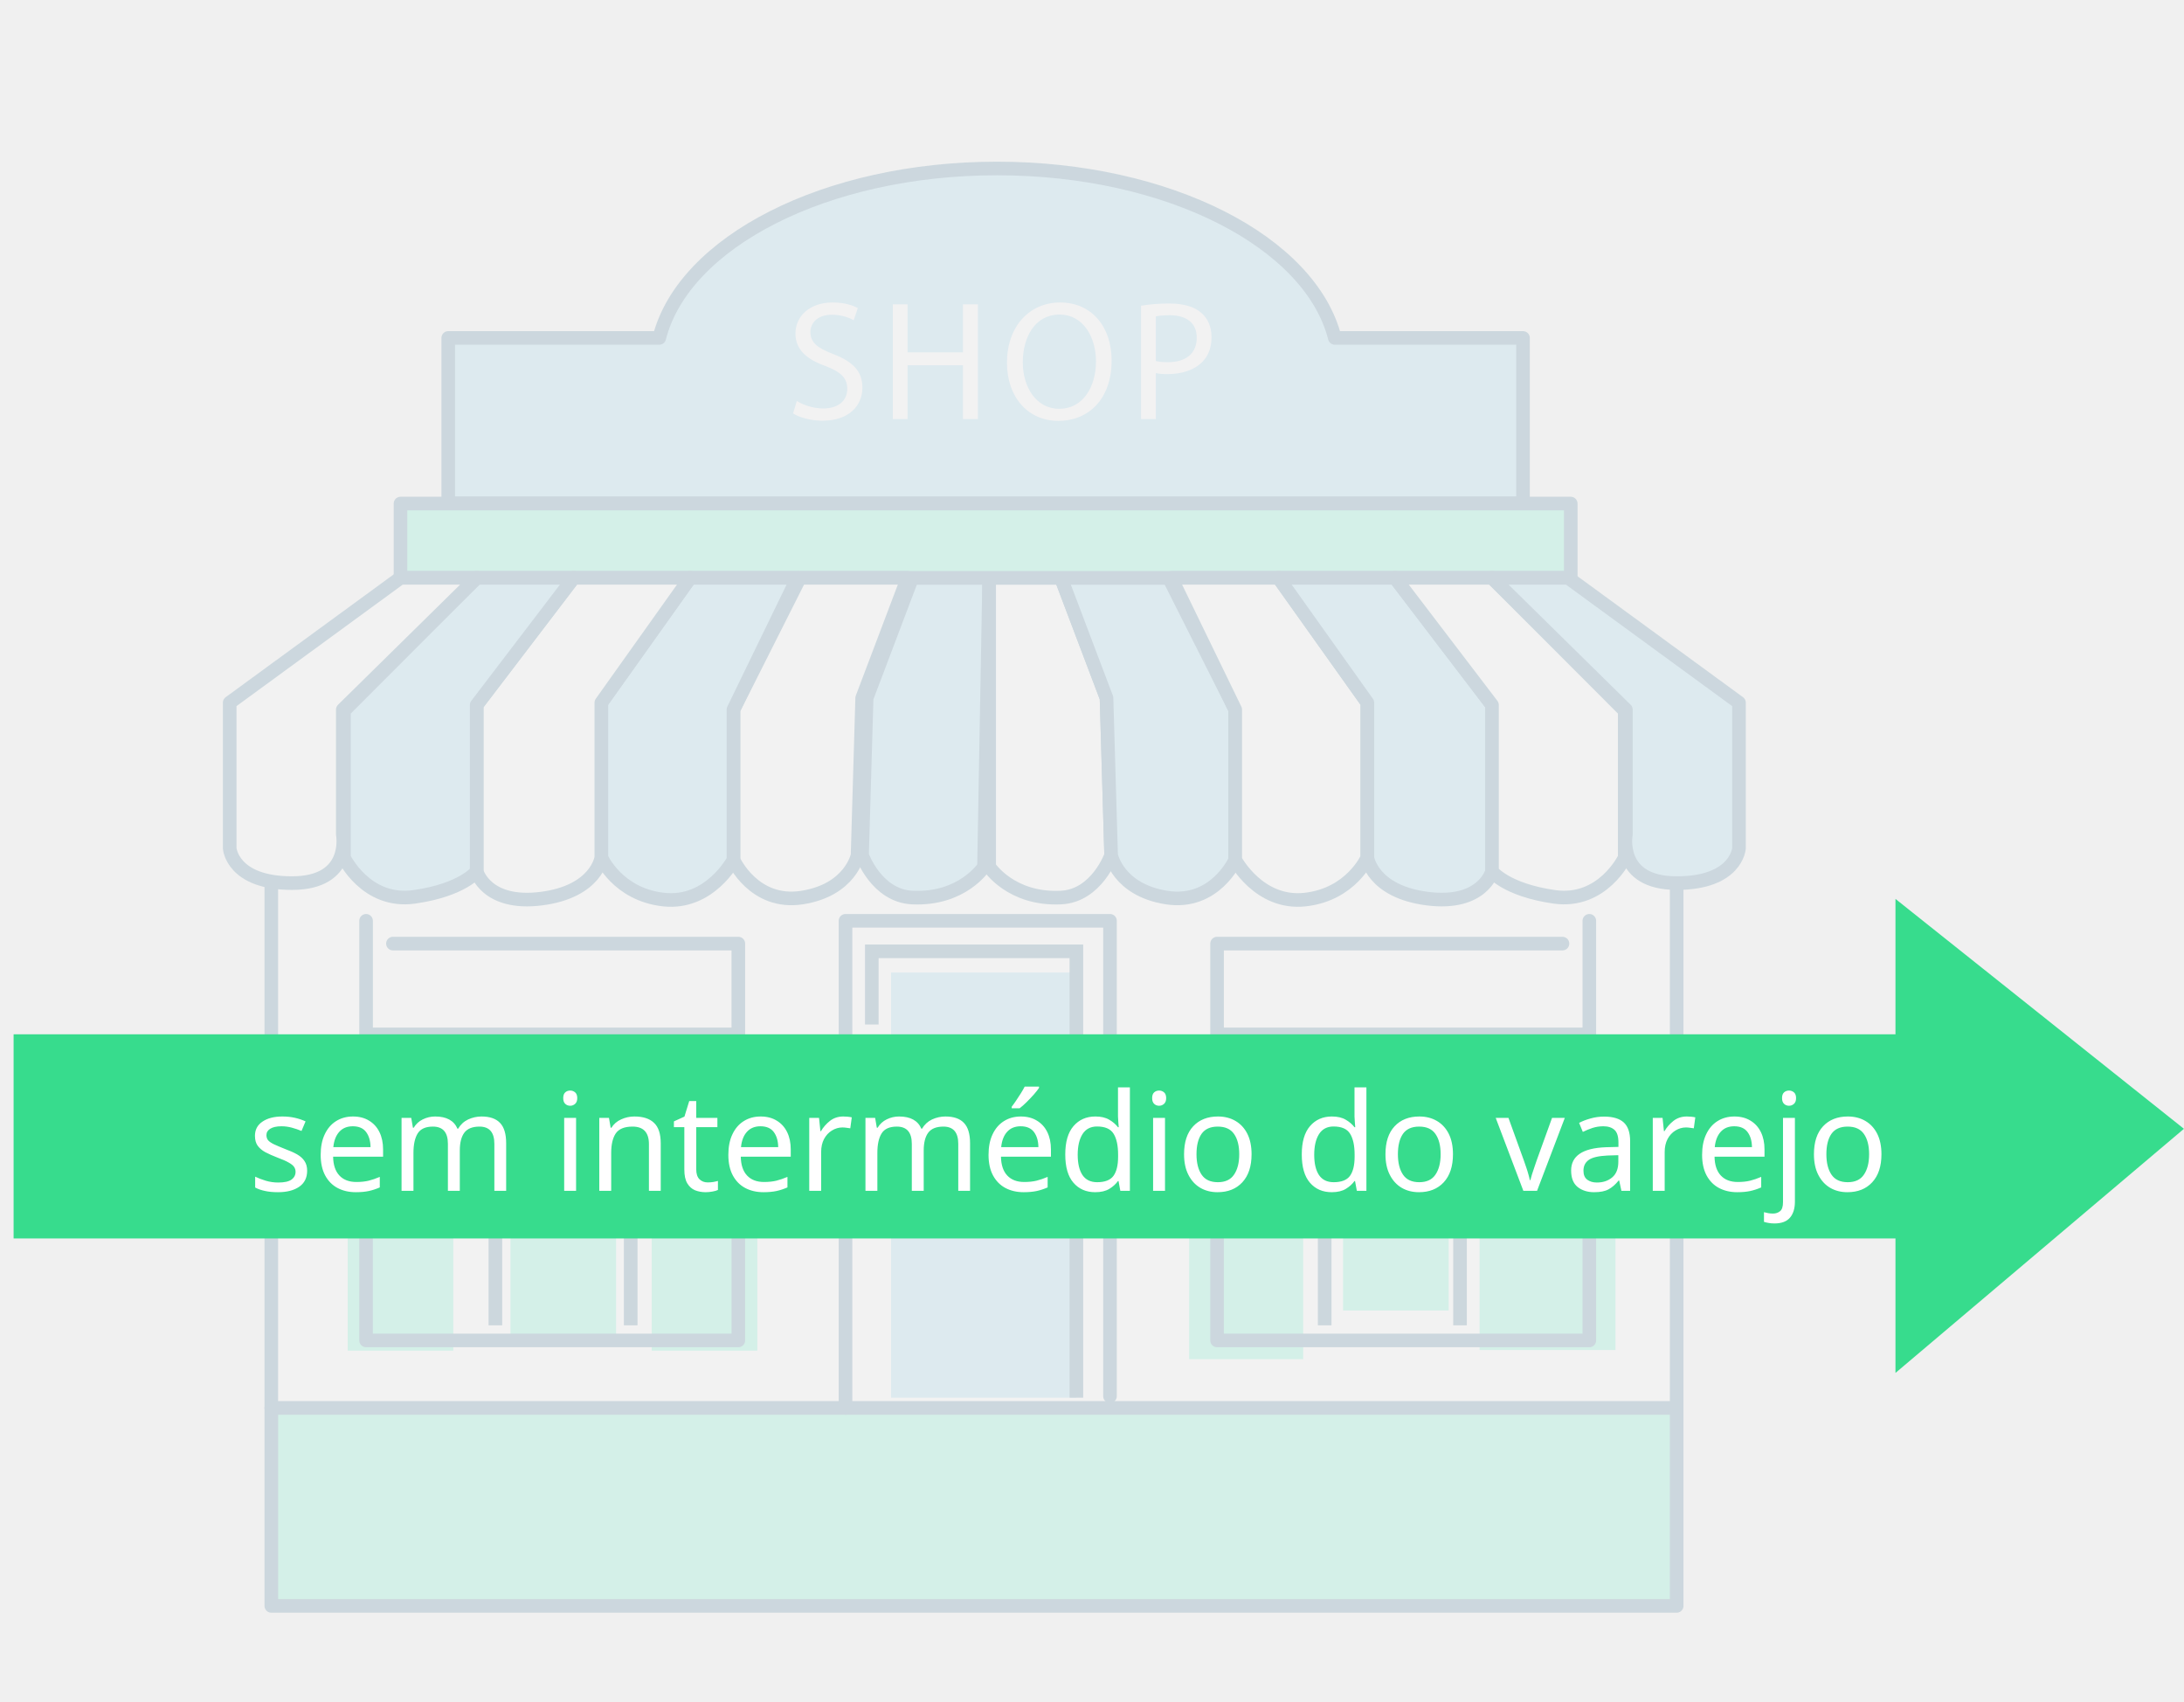
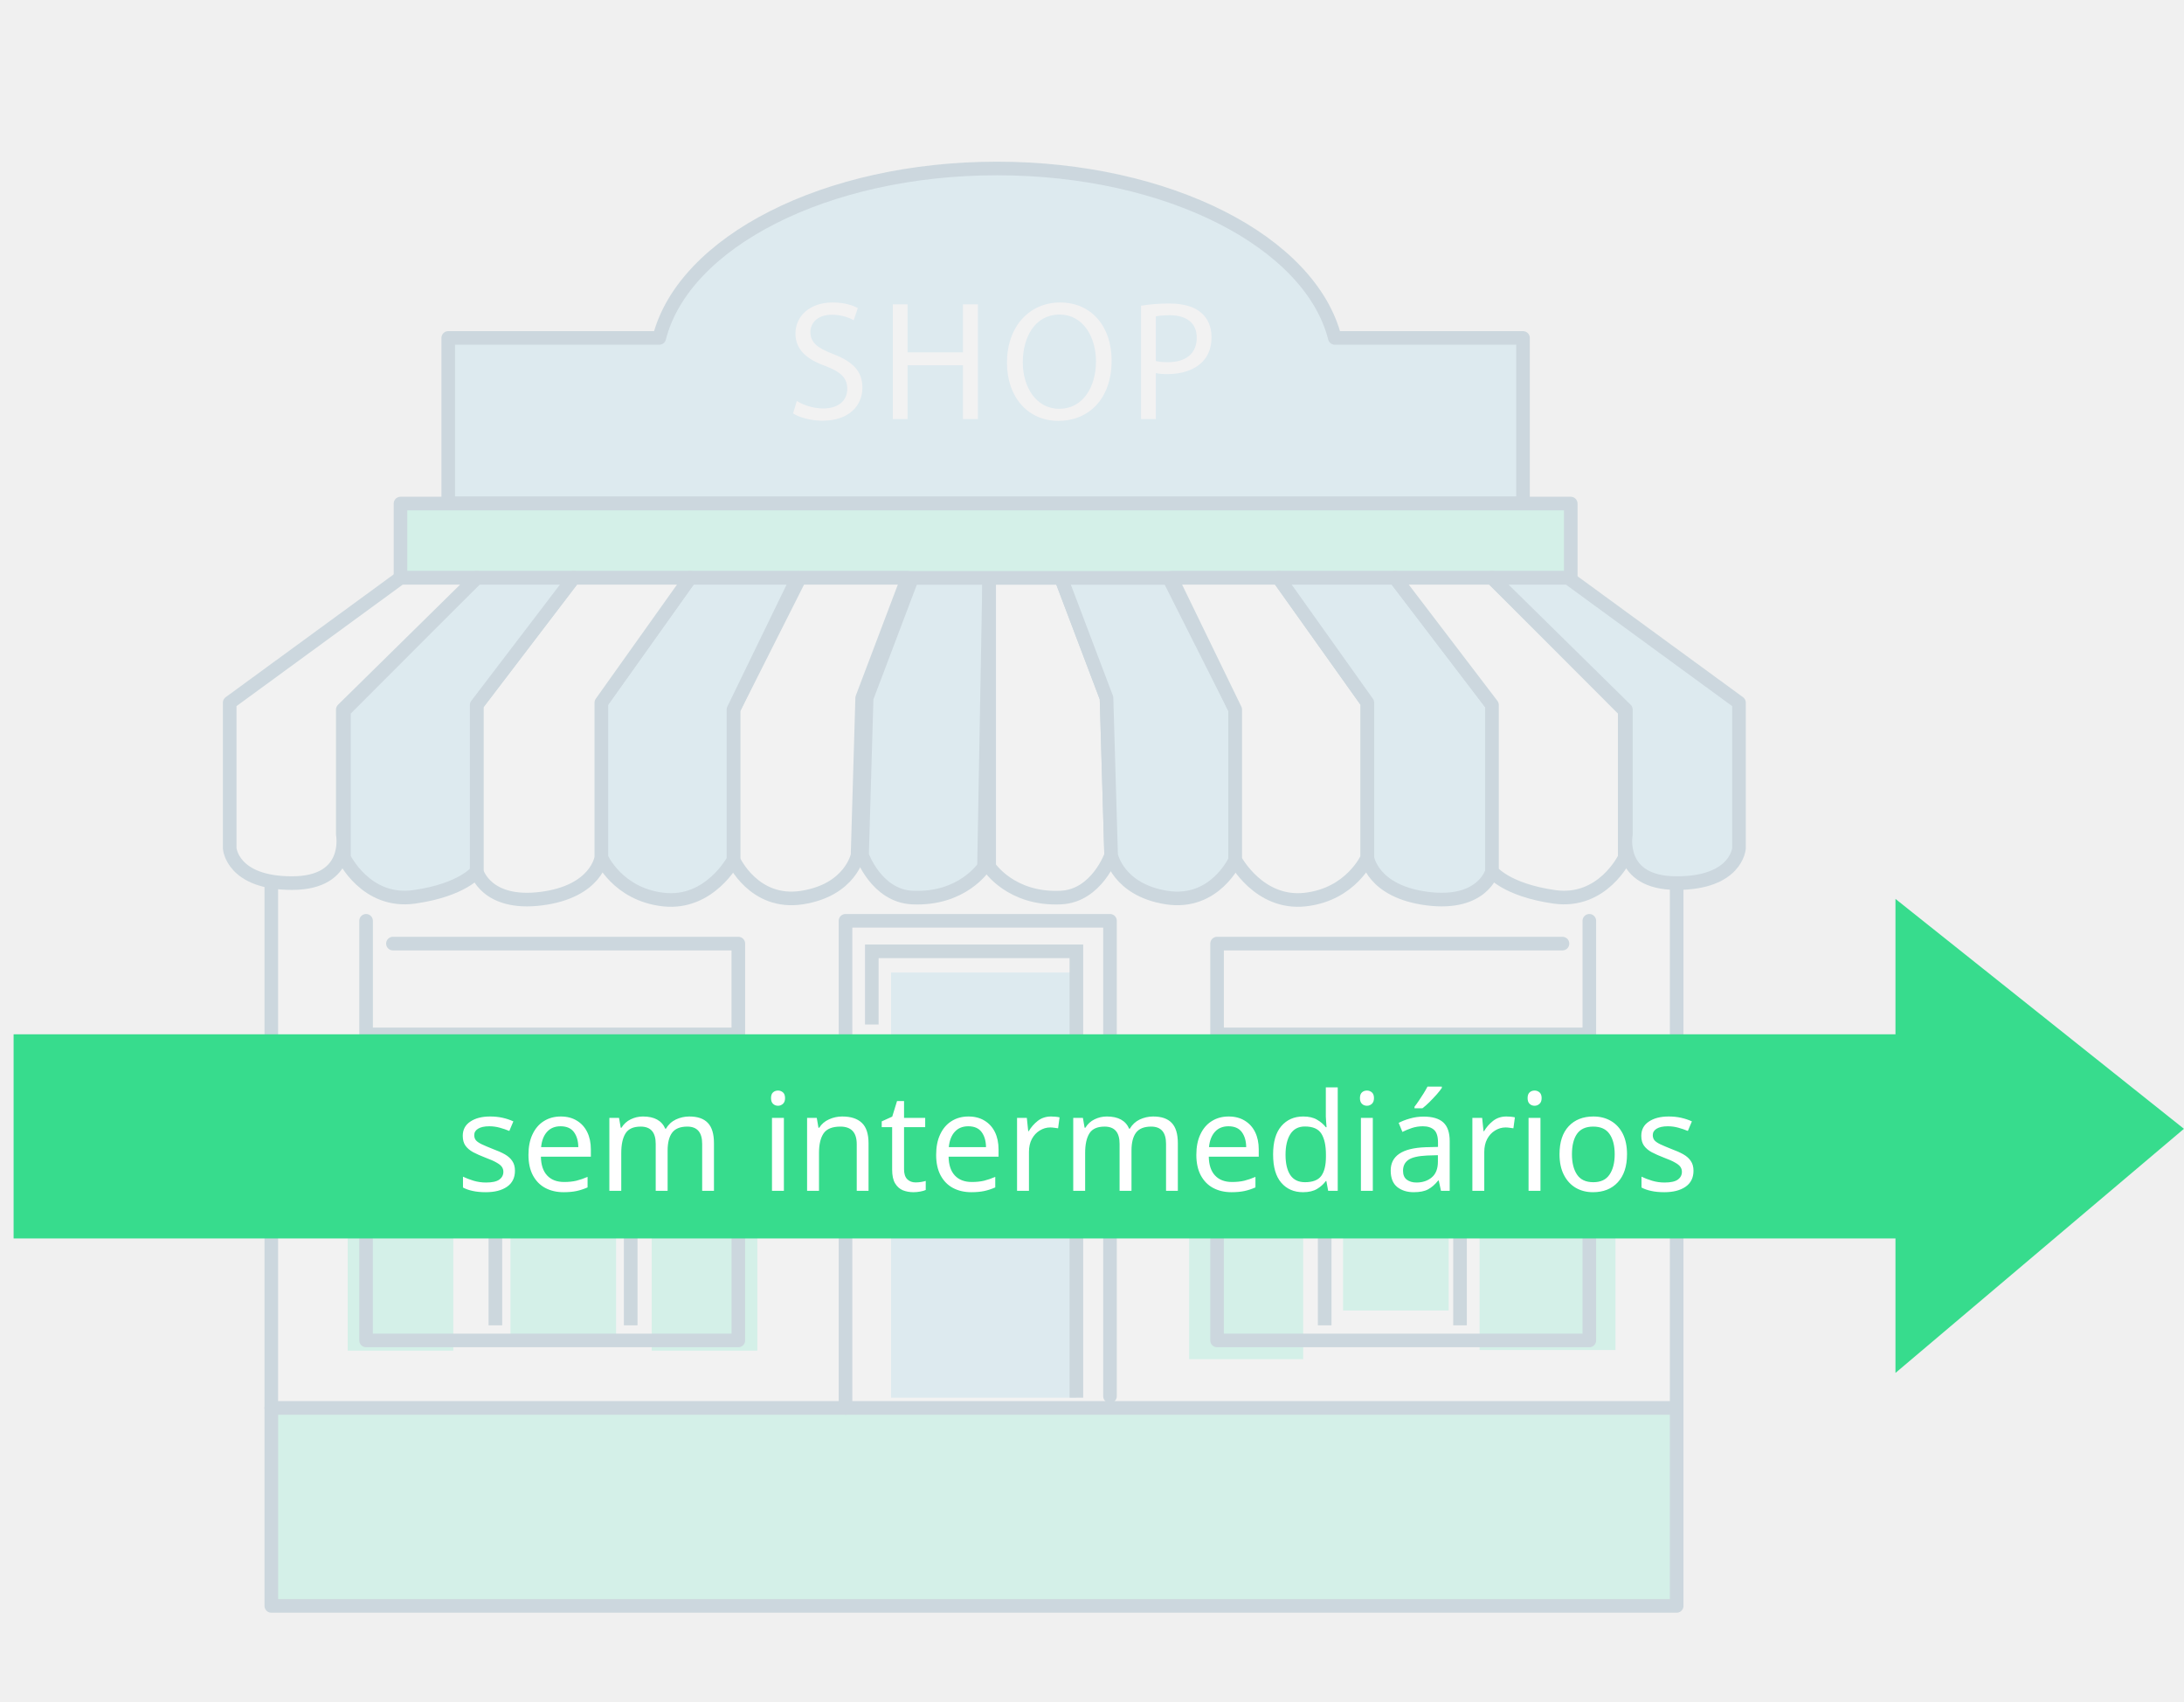
<svg xmlns="http://www.w3.org/2000/svg" width="321" height="250" viewBox="0 0 321 250">
  <g fill="none" fill-rule="evenodd">
    <g opacity=".15">
      <path fill="#73C7EE" d="M196.19 49.662c-3.582-14.089-24.442-24.902-49.647-24.902s-46.066 10.813-49.647 24.902H65.88v24.306h157.97V49.662h-27.66z" />
      <path stroke="#004D78" stroke-linecap="round" stroke-linejoin="round" stroke-width="2" d="M196.19 49.662c-3.582-14.089-24.442-24.902-49.647-24.902s-46.066 10.813-49.647 24.902H65.88v24.306h157.97V49.662h-27.66z" />
      <path fill="#FFF" d="M117.114 58.928c.973.6 2.397 1.1 3.895 1.1 2.222 0 3.52-1.175 3.52-2.876 0-1.574-.899-2.474-3.17-3.35-2.747-.974-4.445-2.399-4.445-4.774 0-2.625 2.173-4.576 5.444-4.576 1.723 0 2.971.4 3.72.825l-.6 1.776c-.548-.3-1.672-.8-3.195-.8-2.297 0-3.172 1.374-3.172 2.525 0 1.574 1.024 2.35 3.346 3.25 2.847 1.1 4.295 2.475 4.295 4.95 0 2.6-1.923 4.85-5.893 4.85-1.623 0-3.396-.475-4.294-1.075l.549-1.825zM133.395 44.727v7.05h8.14v-7.05h2.197v16.85h-2.197v-7.9h-8.14v7.9h-2.172v-16.85zM150.326 53.252c0 3.6 1.947 6.826 5.367 6.826 3.447 0 5.394-3.175 5.394-7 0-3.35-1.748-6.85-5.369-6.85-3.595 0-5.392 3.325-5.392 7.024m13.058-.275c0 5.801-3.52 8.876-7.815 8.876-4.445 0-7.566-3.45-7.566-8.55 0-5.35 3.321-8.851 7.816-8.851 4.593 0 7.565 3.525 7.565 8.525M169.877 53.053c.476.124 1.074.174 1.798.174 2.622 0 4.22-1.275 4.22-3.6 0-2.224-1.573-3.3-3.97-3.3-.948 0-1.673.075-2.048.175v6.55zm-2.171-8.126a25.16 25.16 0 0 1 4.169-.324c2.147 0 3.72.5 4.72 1.4.923.8 1.473 2.025 1.473 3.524 0 1.526-.45 2.726-1.3 3.6-1.147 1.226-3.02 1.85-5.143 1.85-.648 0-1.248-.024-1.748-.15v6.75h-2.171v-16.65z" />
      <path fill="#36F3BD" d="M39.876 206.9V236h206.557v-29.1z" />
      <path stroke="#004D78" stroke-linecap="round" stroke-linejoin="round" stroke-width="2" d="M39.876 236h206.557v-29.1H39.876z" />
      <path fill="#FFF" d="M246.433 120.084V206.9H39.876v-86.817" />
      <path stroke="#004D78" stroke-linecap="round" stroke-linejoin="round" stroke-width="2" d="M246.433 120.084V206.9H39.876v-86.817" />
      <path fill="#73C7EE" d="M130.968 205.395h27.237v-62.472h-27.237z" />
      <path fill="#36F3BD" d="M51.105 198.489h15.522v-40.707H51.105zM75.03 196.108h15.523v-40.706H75.03zM95.791 198.489h15.522v-40.707H95.791zM197.402 192.59h15.522v-40.707h-15.522zM174.775 199.743h16.764V156.53h-16.764zM217.467 198.399h19.975v-43.215h-19.975z" />
      <path stroke="#004D78" stroke-linecap="round" stroke-linejoin="round" stroke-width="2" d="M124.27 206.9v-71.58h38.874v69.86M233.596 135.32v61.668h-54.713V138.67h50.766M53.805 135.32v61.668h54.713V138.67H57.752" />
      <path fill="#73C7EE" d="M145.385 84.918l-.759 42.446s-3.16 4.897-10.558 4.538c-5.255-.255-7.367-6.219-7.367-6.219l.678-23.1 6.689-17.665h11.317z" />
      <path stroke="#004D78" stroke-linecap="round" stroke-linejoin="round" stroke-width="2" d="M145.385 84.918l-.759 42.446s-3.16 4.897-10.558 4.538c-5.255-.255-7.367-6.219-7.367-6.219l.678-23.1 6.689-17.665h11.317z" />
      <path fill="#FFF" d="M145.385 84.918v42.446s3.16 4.897 10.559 4.538c5.254-.255 7.367-6.219 7.367-6.219l-.678-23.1-6.69-17.665h-10.558z" />
      <path stroke="#004D78" stroke-linecap="round" stroke-linejoin="round" stroke-width="2" d="M145.385 84.918v42.446s3.16 4.897 10.559 4.538c5.254-.255 7.367-6.219 7.367-6.219l-.678-23.1-6.69-17.665h-10.558z" />
      <path fill="#73C7EE" d="M155.944 84.918h15.849l9.758 19.363v22.082s-2.972 6.662-10.097 5.54c-7.125-1.124-8.143-6.22-8.143-6.22l-.678-23.1-6.689-17.665z" />
      <path stroke="#004D78" stroke-linecap="round" stroke-linejoin="round" stroke-width="2" d="M155.944 84.918h15.849l9.758 19.363v22.082s-2.972 6.662-10.097 5.54c-7.125-1.124-8.143-6.22-8.143-6.22l-.678-23.1-6.689-17.665z" />
      <path fill="#36F3BD" d="M58.866 84.918h171.999V74.001h-172z" />
      <path stroke="#004D78" stroke-linecap="round" stroke-linejoin="round" stroke-width="2" d="M58.866 84.918h171.999V74.001h-172z" />
      <path fill="#FFF" d="M187.916 84.918h-15.768l9.403 19.363v22.082s3.473 6.584 10.26 5.84c6.784-.745 9.16-6.18 9.16-6.18v-22.76l-13.055-18.345" />
      <path stroke="#004D78" stroke-linecap="round" stroke-linejoin="round" stroke-width="2" d="M187.916 84.918h-15.768l9.403 19.363v22.082s3.473 6.584 10.26 5.84c6.784-.745 9.16-6.18 9.16-6.18v-22.76l-13.055-18.345" />
      <path fill="#73C7EE" d="M187.916 84.918h17.125l14.25 18.685v24.458s-1.357 5.04-9.5 4c-8.142-1.04-8.82-6.038-8.82-6.038v-22.76l-13.055-18.345z" />
      <path stroke="#004D78" stroke-linecap="round" stroke-linejoin="round" stroke-width="2" d="M187.916 84.918h17.125l14.25 18.685v24.458s-1.357 5.04-9.5 4c-8.142-1.04-8.82-6.038-8.82-6.038v-22.76l-13.055-18.345z" />
      <path fill="#FFF" d="M205.042 84.918h14.249l19.509 19.534v21.571s-3.224 6.794-10.349 5.775c-7.124-1.02-9.16-3.737-9.16-3.737v-24.458l-14.25-18.685z" />
      <path stroke="#004D78" stroke-linecap="round" stroke-linejoin="round" stroke-width="2" d="M205.042 84.918h14.249l19.509 19.534v21.571s-3.224 6.794-10.349 5.775c-7.124-1.02-9.16-3.737-9.16-3.737v-24.458l-14.25-18.685z" />
      <path fill="#73C7EE" d="M230.487 84.918l25.106 18.345v21.401s-.34 5.116-9.16 5.116c-8.821 0-7.464-7.154-7.464-7.154v-18.345L219.29 84.918h11.196z" />
      <path stroke="#004D78" stroke-linecap="round" stroke-linejoin="round" stroke-width="2" d="M230.487 84.918l25.106 18.345v21.401s-.34 5.116-9.16 5.116c-8.821 0-7.464-7.154-7.464-7.154v-18.345L219.29 84.918h11.196z" />
      <path fill="#FFF" d="M133.408 84.918H117.56l-9.758 19.363v22.082s2.972 6.662 10.097 5.54c7.124-1.124 8.143-6.22 8.143-6.22l.678-23.1 6.688-17.665z" />
      <path stroke="#004D78" stroke-linecap="round" stroke-linejoin="round" stroke-width="2" d="M133.408 84.918H117.56l-9.758 19.363v22.082s2.972 6.662 10.097 5.54c7.124-1.124 8.143-6.22 8.143-6.22l.678-23.1 6.688-17.665z" />
      <path fill="#73C7EE" d="M101.436 84.918h15.768l-9.403 19.363v22.082s-3.473 6.584-10.259 5.84c-6.785-.745-9.16-6.18-9.16-6.18v-22.76l13.054-18.345" />
      <path stroke="#004D78" stroke-linecap="round" stroke-linejoin="round" stroke-width="2" d="M101.436 84.918h15.768l-9.403 19.363v22.082s-3.473 6.584-10.259 5.84c-6.785-.745-9.16-6.18-9.16-6.18v-22.76l13.054-18.345" />
      <path fill="#FFF" d="M101.436 84.918H84.311l-14.25 18.685v24.458s1.358 5.04 9.5 4c8.143-1.04 8.82-6.038 8.82-6.038v-22.76l13.055-18.345z" />
      <path stroke="#004D78" stroke-linecap="round" stroke-linejoin="round" stroke-width="2" d="M101.436 84.918H84.311l-14.25 18.685v24.458s1.358 5.04 9.5 4c8.143-1.04 8.82-6.038 8.82-6.038v-22.76l13.055-18.345z" />
      <path fill="#73C7EE" d="M84.31 84.918H70.062l-19.508 19.534v21.571s3.223 6.794 10.348 5.775c7.125-1.02 9.16-3.737 9.16-3.737v-24.458l14.25-18.685z" />
      <path stroke="#004D78" stroke-linecap="round" stroke-linejoin="round" stroke-width="2" d="M84.31 84.918H70.062l-19.508 19.534v21.571s3.223 6.794 10.348 5.775c7.125-1.02 9.16-3.737 9.16-3.737v-24.458l14.25-18.685z" />
      <path fill="#FFF" d="M58.865 84.918L33.76 103.263v21.401s.34 5.116 9.16 5.116c8.822 0 7.465-7.154 7.465-7.154v-18.345l19.678-19.363H58.865z" />
      <path stroke="#004D78" stroke-linecap="round" stroke-linejoin="round" stroke-width="2" d="M58.865 84.918L33.76 103.263v21.401s.34 5.116 9.16 5.116c8.822 0 7.465-7.154 7.465-7.154v-18.345l19.678-19.363H58.865z" />
      <path stroke="#004973" stroke-width="2" d="M158.204 205.396v-65.59h-30.067v10.753M214.591 194.769v-42.757M194.7 194.769v-42.757M232.888 152.012h-54.005M72.81 194.769v-42.757M92.7 194.769v-42.757M54.512 152.012h54.006" />
    </g>
    <g stroke="#37DC8D">
      <path stroke-width="30" d="M2 167h282.38" />
      <path fill="#37DC8D" stroke-width="9" d="M283.093 141.443v50.617l30.807-26.068-26.361-21.007z" />
    </g>
    <text fill="#FFF" font-family="Oswald-Medium, Oswald" font-size="20" font-weight="400" transform="translate(2 141)">
-       <tspan x="34.456" y="34">sem intermédio do varejo</tspan>
+       <tspan x="65" y="34">sem intermediários</tspan>
    </text>
    <path stroke="#FFF" stroke-opacity=".01" d="M.5.5h319v249H.5z" />
  </g>
</svg>
